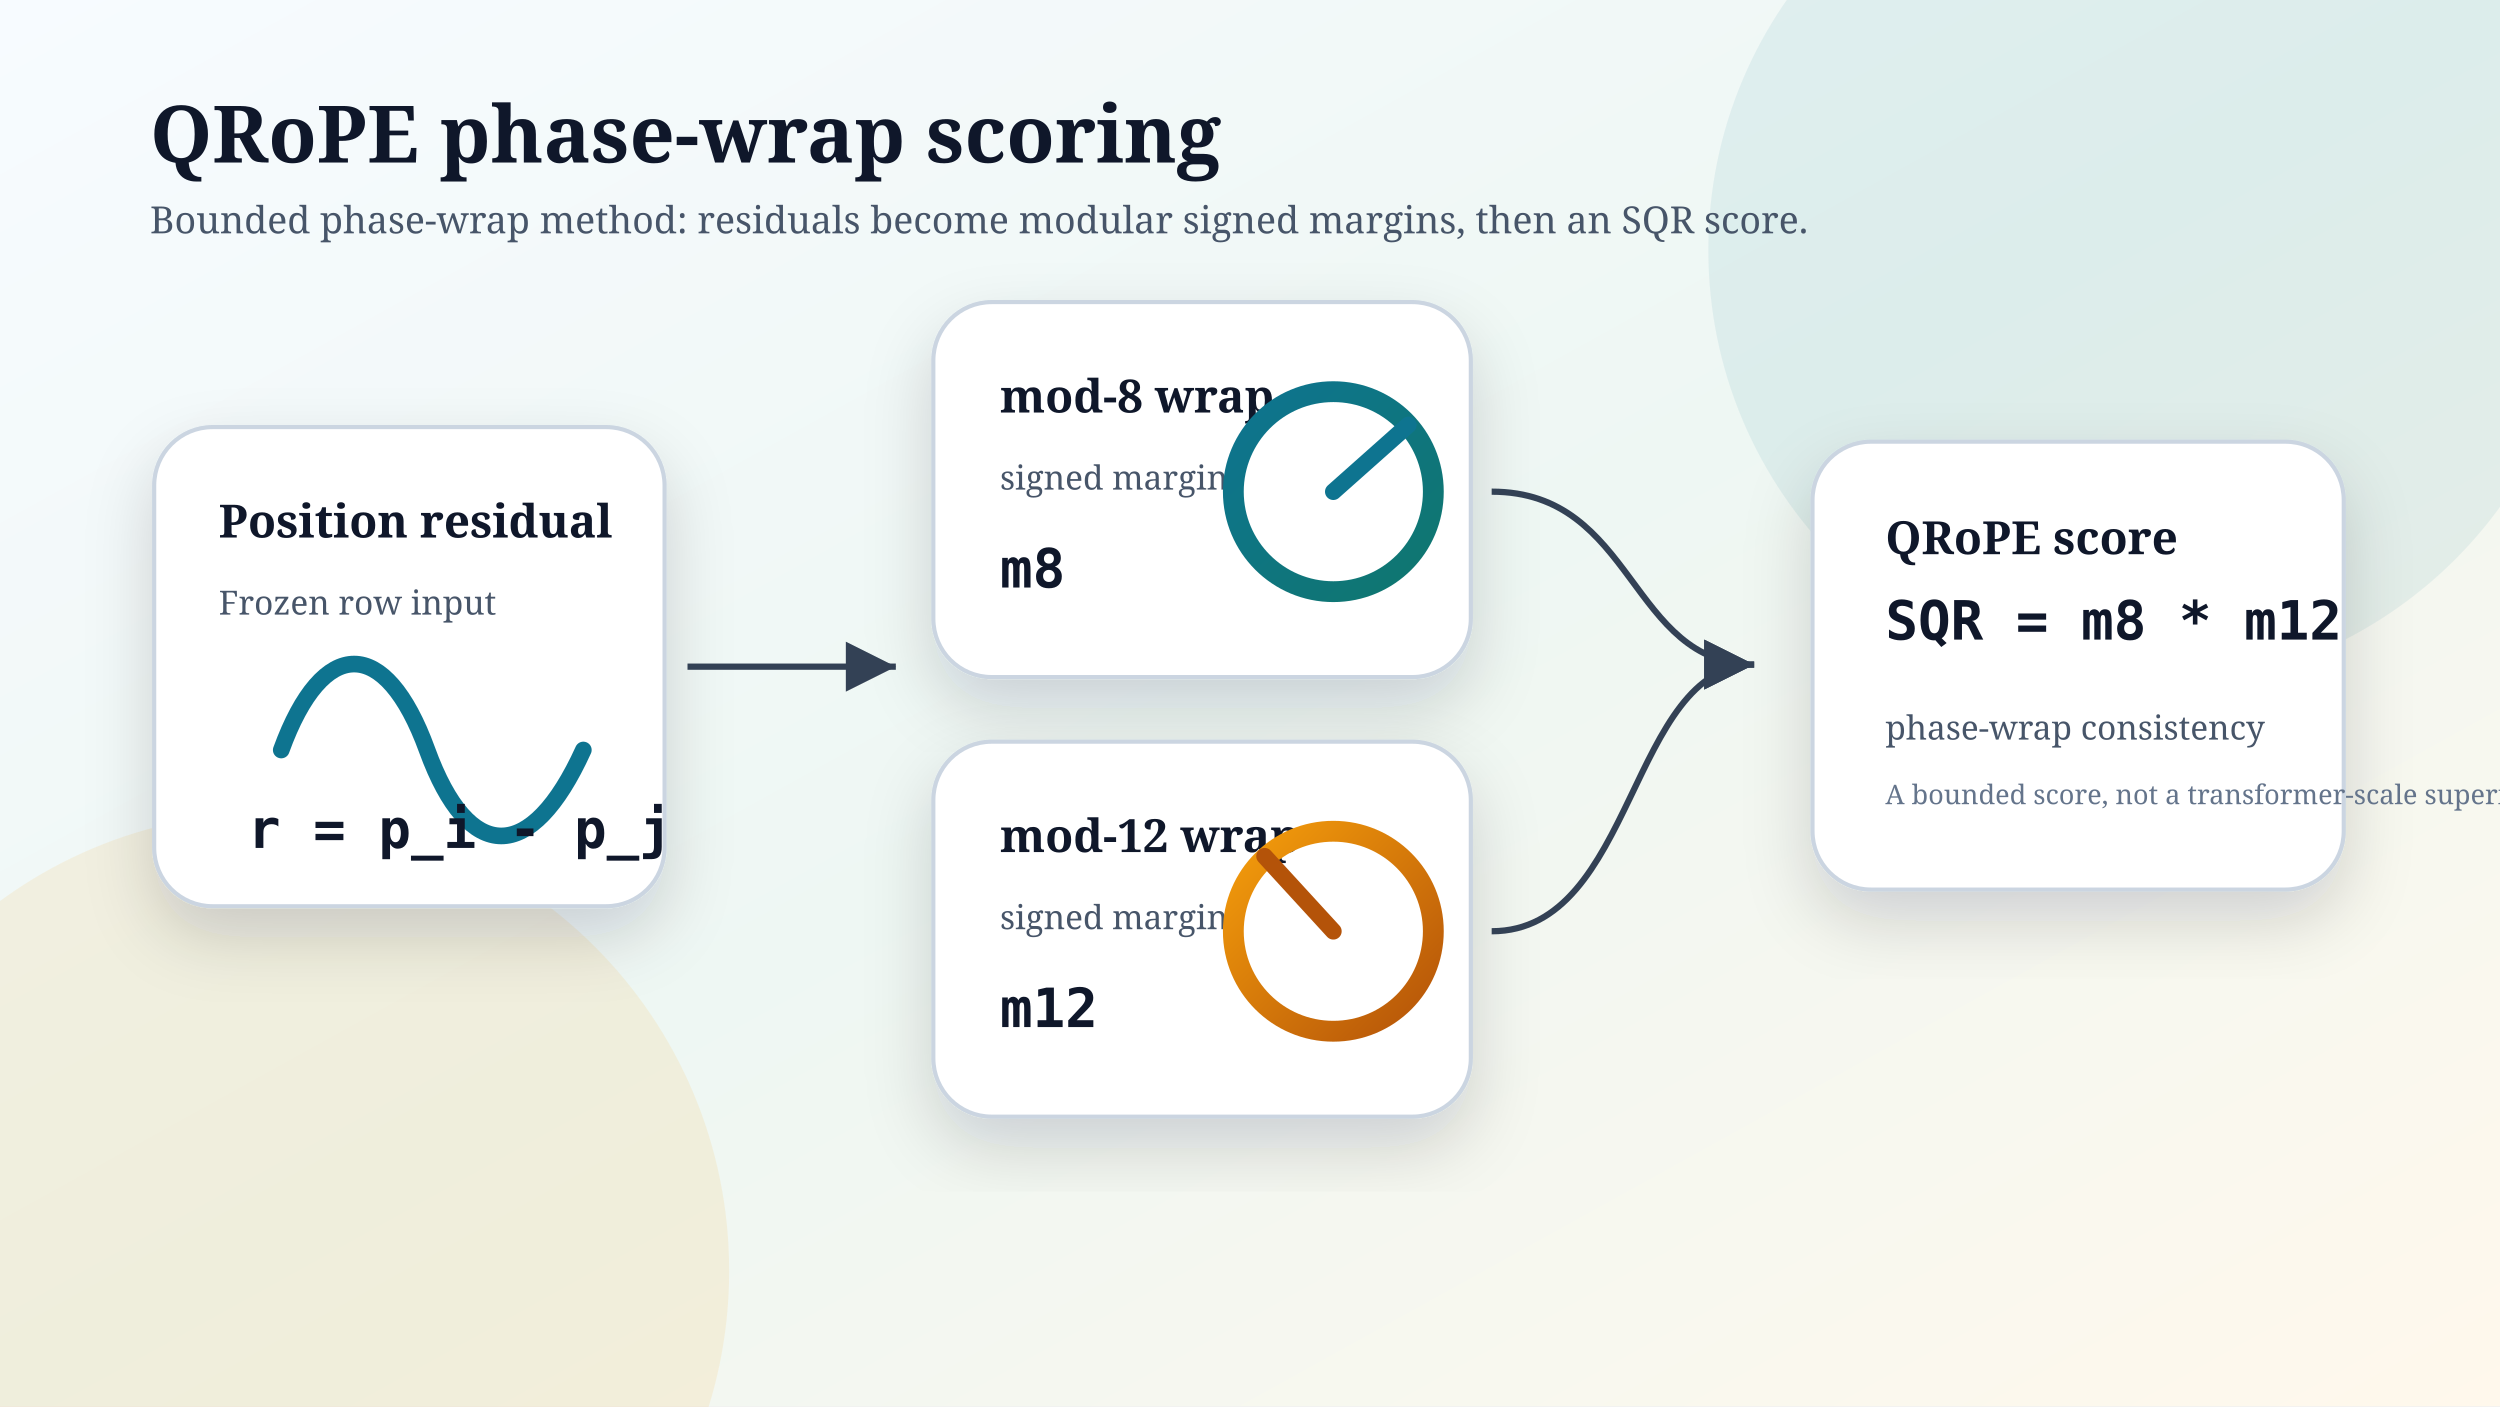
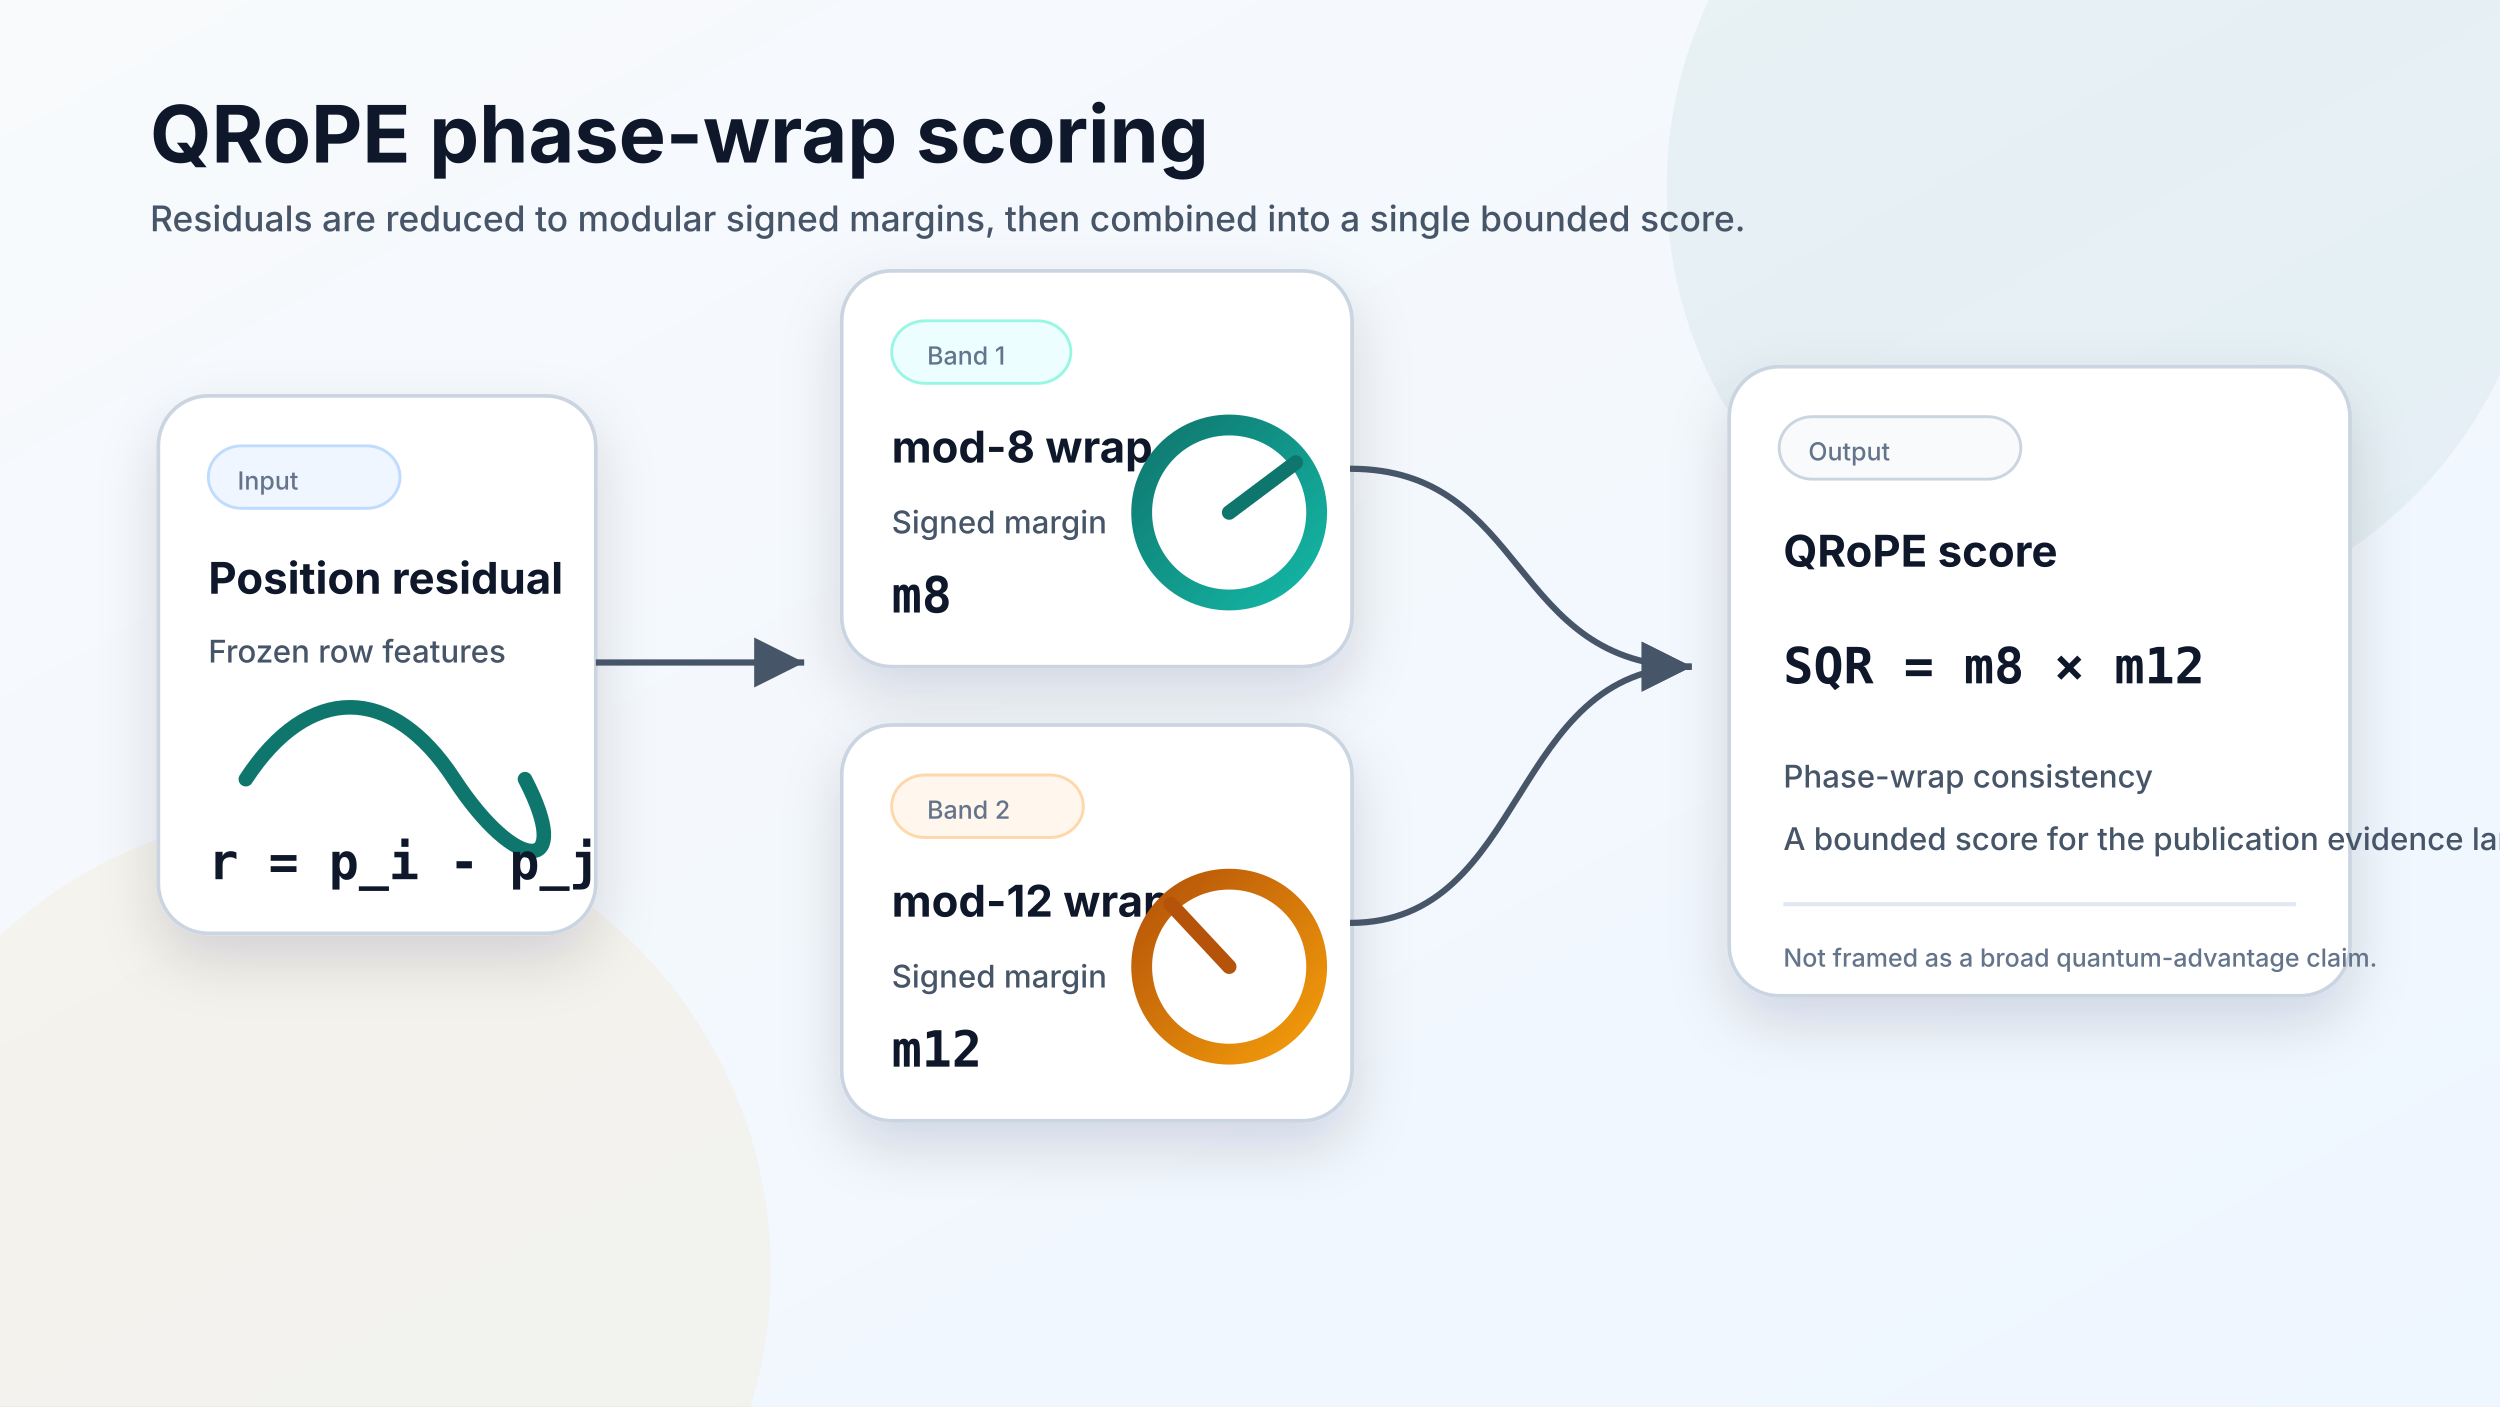
<svg xmlns="http://www.w3.org/2000/svg" width="1200" height="675" viewBox="0 0 1200 675" role="img" aria-labelledby="title desc">
  <defs>
    <linearGradient id="bg" x1="0" y1="0" x2="1" y2="1">
-       <stop offset="0" stop-color="#f7fbff" />
-       <stop offset="0.5" stop-color="#eef7f3" />
-       <stop offset="1" stop-color="#fff8ec" />
+       <stop offset="0" stop-color="#f8fafc" />
+       <stop offset="1" stop-color="#eef6ff" />
    </linearGradient>
    <linearGradient id="teal" x1="0" y1="0" x2="1" y2="1">
-       <stop offset="0" stop-color="#0e7490" />
-       <stop offset="1" stop-color="#0f766e" />
+       <stop offset="0" stop-color="#0f766e" />
+       <stop offset="1" stop-color="#14b8a6" />
    </linearGradient>
    <linearGradient id="amber" x1="0" y1="0" x2="1" y2="1">
-       <stop offset="0" stop-color="#f59e0b" />
-       <stop offset="1" stop-color="#b45309" />
+       <stop offset="0" stop-color="#b45309" />
+       <stop offset="1" stop-color="#f59e0b" />
    </linearGradient>
    <filter id="shadow" x="-20%" y="-20%" width="140%" height="140%">
-       <feDropShadow dx="0" dy="14" stdDeviation="16" flood-color="#0f172a" flood-opacity="0.16" />
+       <feDropShadow dx="0" dy="12" stdDeviation="14" flood-color="#0f172a" flood-opacity="0.14" />
    </filter>
    <marker id="arrow" markerWidth="12" markerHeight="12" refX="10" refY="6" orient="auto">
-       <path d="M2,2 L10,6 L2,10 Z" fill="#334155" />
+       <path d="M2,2 L10,6 L2,10 Z" fill="#475569" />
    </marker>
    <style>
-       .title { font: 700 38px Georgia, serif; fill: #0f172a; }
-       .subtitle { font: 500 18px Georgia, serif; fill: #475569; }
-       .label { font: 700 22px Georgia, serif; fill: #0f172a; }
-       .small { font: 500 16px Georgia, serif; fill: #475569; }
-       .mono { font: 700 26px Consolas, monospace; fill: #0f172a; }
-       .tiny { font: 500 13px Georgia, serif; fill: #64748b; }
-       .box { fill: #ffffff; stroke: #cbd5e1; stroke-width: 2; rx: 28; filter: url(#shadow); }
-       .line { stroke: #334155; stroke-width: 3; fill: none; marker-end: url(#arrow); }
+       .title { font: 700 38px Inter, Arial, sans-serif; fill: #0f172a; }
+       .subtitle { font: 500 17px Inter, Arial, sans-serif; fill: #475569; }
+       .label { font: 700 21px Inter, Arial, sans-serif; fill: #0f172a; }
+       .small { font: 500 15px Inter, Arial, sans-serif; fill: #475569; }
+       .tiny { font: 500 12px Inter, Arial, sans-serif; fill: #64748b; }
+       .mono { font: 700 24px "SFMono-Regular", Consolas, monospace; fill: #0f172a; }
+       .box { fill: #ffffff; stroke: #cbd5e1; stroke-width: 1.8; rx: 24; filter: url(#shadow); }
+       .pill { fill: #eff6ff; stroke: #bfdbfe; stroke-width: 1.4; rx: 16; }
+       .line { stroke: #475569; stroke-width: 3; fill: none; marker-end: url(#arrow); }
    </style>
  </defs>
  <rect width="1200" height="675" fill="url(#bg)" />
-   <circle cx="1030" cy="120" r="210" fill="#0e7490" opacity="0.08" />
-   <circle cx="130" cy="610" r="220" fill="#f59e0b" opacity="0.1" />
+   <circle cx="1010" cy="90" r="210" fill="#0f766e" opacity="0.06" />
+   <circle cx="150" cy="610" r="220" fill="#f59e0b" opacity="0.07" />
  <text x="72" y="78" class="title">QRoPE phase-wrap scoring</text>
-   <text x="72" y="112" class="subtitle">Bounded phase-wrap method: residuals become modular signed margins, then an SQR score.</text>
-   <rect x="74" y="205" width="245" height="230" class="box" />
-   <text x="105" y="258" class="label">Position residual</text>
-   <text x="105" y="295" class="small">Frozen row input</text>
-   <path d="M135 360 C155 305, 185 305, 205 360 S255 415, 280 360" stroke="#0e7490" stroke-width="8" fill="none" stroke-linecap="round" />
-   <text x="119" y="407" class="mono">r = p_i - p_j</text>
-   <path d="M330 320 L430 320" class="line" />
-   <rect x="448" y="145" width="258" height="180" class="box" />
-   <text x="480" y="198" class="label">mod-8 wrap</text>
-   <text x="480" y="235" class="small">signed margin</text>
-   <text x="480" y="282" class="mono">m8</text>
-   <circle cx="640" cy="236" r="48" fill="none" stroke="url(#teal)" stroke-width="10" />
-   <path d="M640 236 L676 204" stroke="#0e7490" stroke-width="8" stroke-linecap="round" />
-   <rect x="448" y="356" width="258" height="180" class="box" />
-   <text x="480" y="409" class="label">mod-12 wrap</text>
-   <text x="480" y="446" class="small">signed margin</text>
-   <text x="480" y="493" class="mono">m12</text>
-   <circle cx="640" cy="447" r="48" fill="none" stroke="url(#amber)" stroke-width="10" />
-   <path d="M640 447 L607 411" stroke="#b45309" stroke-width="8" stroke-linecap="round" />
-   <path d="M716 236 C785 236, 782 319, 842 319" class="line" />
-   <path d="M716 447 C785 447, 782 319, 842 319" class="line" />
-   <rect x="870" y="212" width="255" height="215" class="box" />
-   <text x="905" y="266" class="label">QRoPE score</text>
-   <text x="905" y="307" class="mono">SQR = m8 * m12</text>
-   <text x="905" y="355" class="small">phase-wrap consistency</text>
-   <text x="905" y="386" class="tiny">A bounded score, not a transformer-scale superiority claim.</text>
+   <text x="72" y="111" class="subtitle">Residuals are reduced to modular signed margins, then combined into a single bounded score.</text>
+   <g transform="translate(76,190)">
+     <rect width="210" height="258" class="box" />
+     <rect x="24" y="24" width="92" height="30" class="pill" />
+     <text x="38" y="45" class="tiny">Input</text>
+     <text x="24" y="95" class="label">Position residual</text>
+     <text x="24" y="128" class="small">Frozen row features</text>
+     <path d="M42 184 C72 138, 112 138, 142 184 S200 230, 176 184" stroke="#0f766e" stroke-width="7" fill="none" stroke-linecap="round" />
+     <text x="24" y="232" class="mono">r = p_i - p_j</text>
+   </g>
+   <path d="M286 318 L386 318" class="line" />
+   <g transform="translate(404,130)">
+     <rect width="245" height="190" class="box" />
+     <rect x="24" y="24" width="86" height="30" fill="#ecfeff" stroke="#99f6e4" stroke-width="1.4" rx="16" />
+     <text x="41" y="45" class="tiny">Band 1</text>
+     <text x="24" y="92" class="label">mod-8 wrap</text>
+     <text x="24" y="126" class="small">Signed margin</text>
+     <text x="24" y="164" class="mono">m8</text>
+     <circle cx="186" cy="116" r="42" fill="none" stroke="url(#teal)" stroke-width="10" />
+     <path d="M186 116 L218 92" stroke="#0f766e" stroke-width="7" stroke-linecap="round" />
+   </g>
+   <g transform="translate(404,348)">
+     <rect width="245" height="190" class="box" />
+     <rect x="24" y="24" width="92" height="30" fill="#fff7ed" stroke="#fed7aa" stroke-width="1.4" rx="16" />
+     <text x="41" y="45" class="tiny">Band 2</text>
+     <text x="24" y="92" class="label">mod-12 wrap</text>
+     <text x="24" y="126" class="small">Signed margin</text>
+     <text x="24" y="164" class="mono">m12</text>
+     <circle cx="186" cy="116" r="42" fill="none" stroke="url(#amber)" stroke-width="10" />
+     <path d="M186 116 L158 86" stroke="#b45309" stroke-width="7" stroke-linecap="round" />
+   </g>
+   <path d="M648 225 C734 225, 724 320, 812 320" class="line" />
+   <path d="M648 443 C734 443, 724 320, 812 320" class="line" />
+   <g transform="translate(830,176)">
+     <rect width="298" height="302" class="box" />
+     <rect x="24" y="24" width="116" height="30" fill="#f8fafc" stroke="#cbd5e1" stroke-width="1.4" rx="16" />
+     <text x="38" y="45" class="tiny">Output</text>
+     <text x="26" y="96" class="label">QRoPE score</text>
+     <text x="26" y="152" class="mono">SQR = m8 × m12</text>
+     <text x="26" y="202" class="small">Phase-wrap consistency</text>
+     <text x="26" y="232" class="small">A bounded score for the publication evidence lane.</text>
+     <line x1="26" y1="258" x2="272" y2="258" stroke="#e2e8f0" stroke-width="2" />
+     <text x="26" y="288" class="tiny">Not framed as a broad quantum-advantage claim.</text>
+   </g>
</svg>
